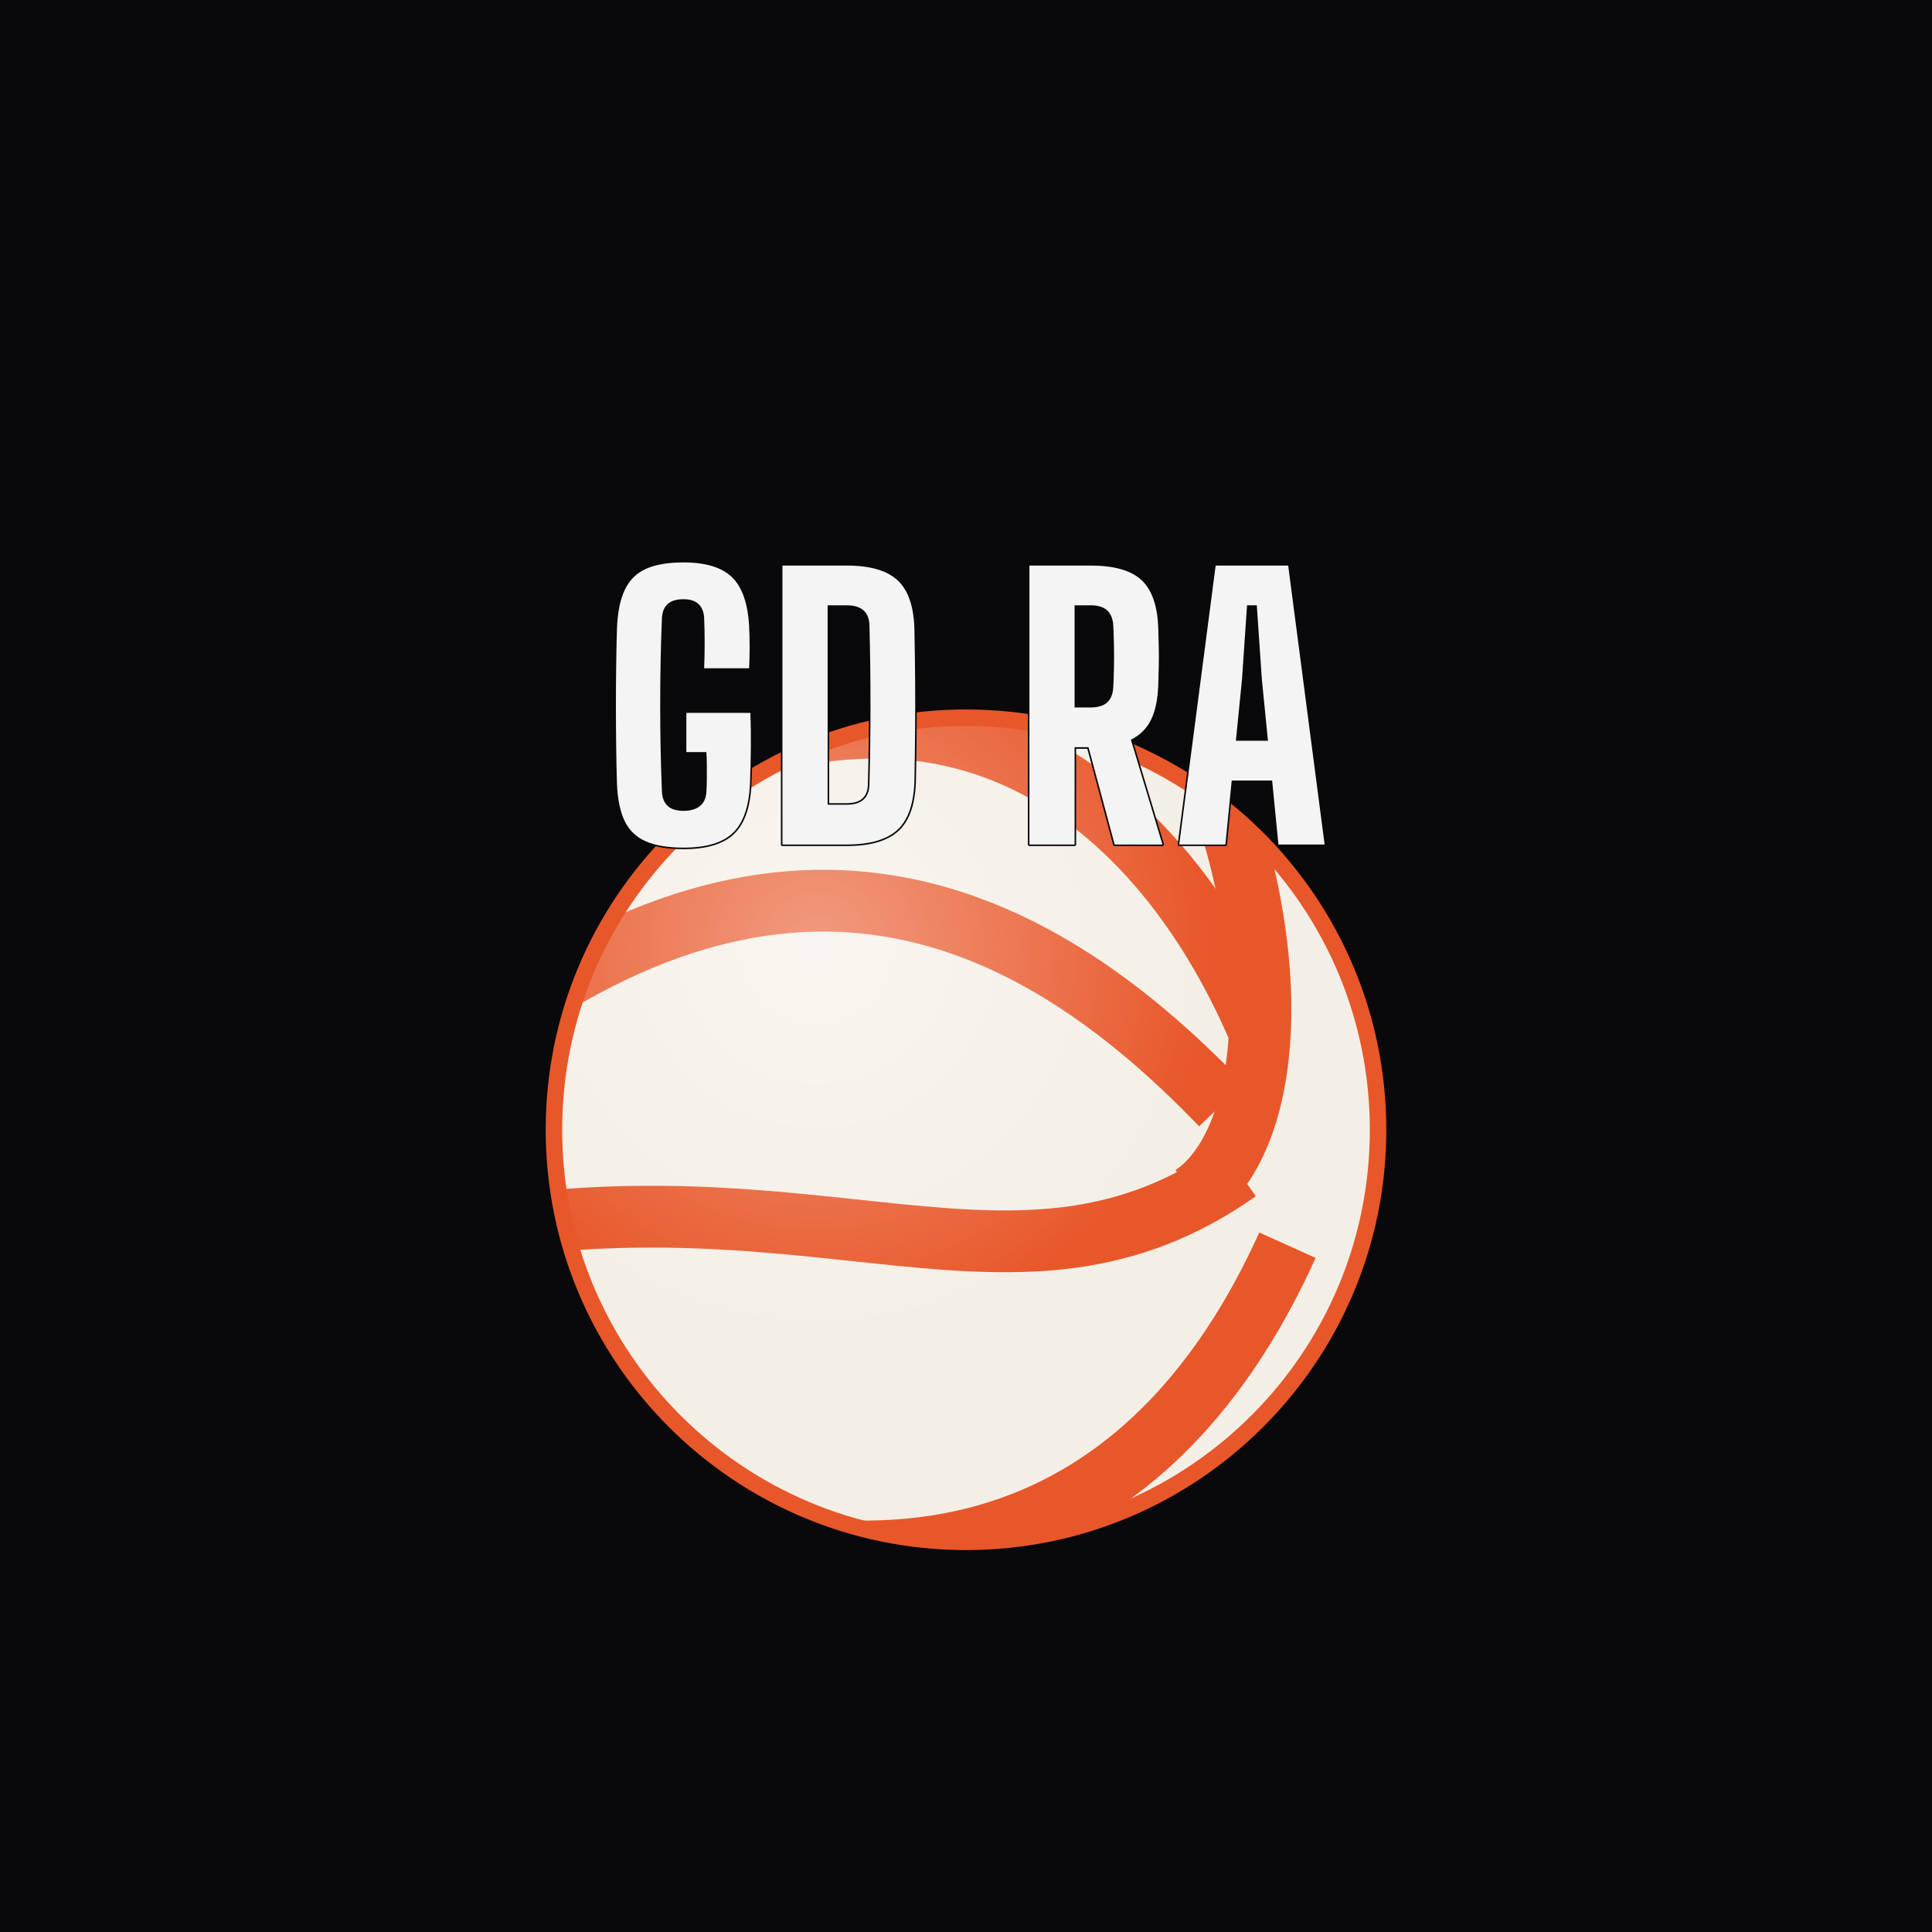
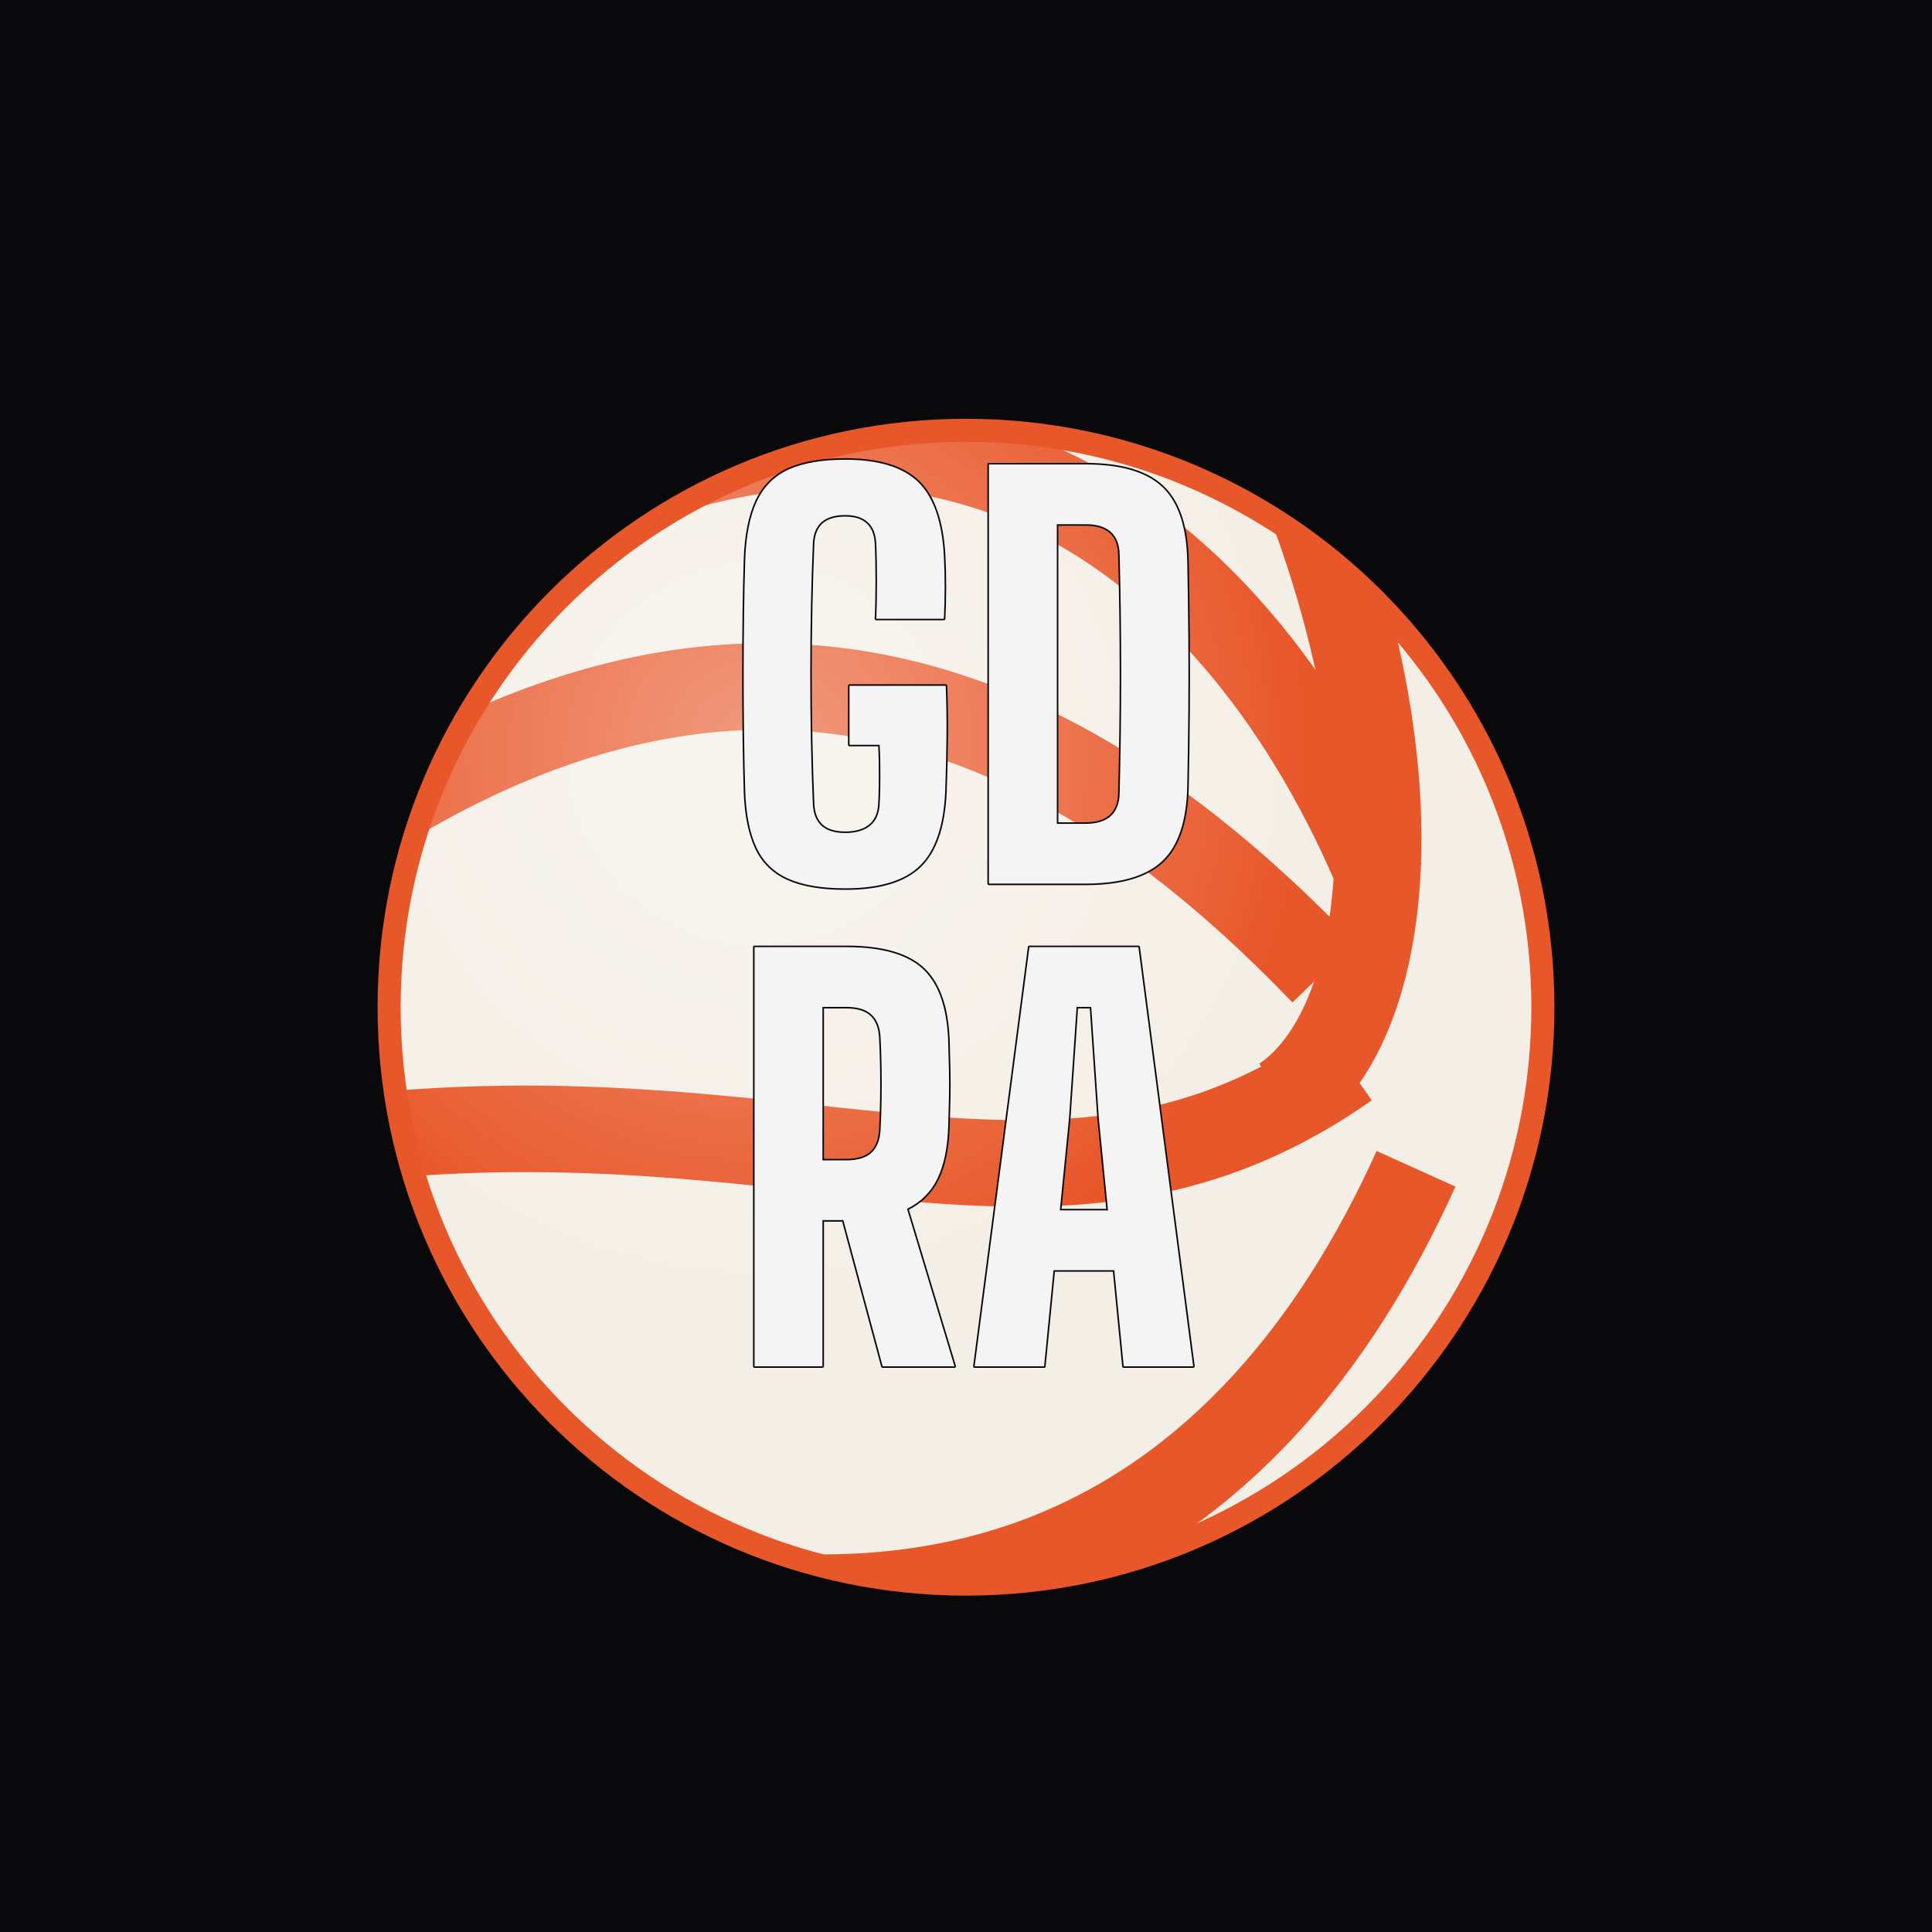
<svg xmlns="http://www.w3.org/2000/svg" viewBox="0 0 512 512" role="img" aria-label="GD RA volleyball">
  <rect width="512" height="512" fill="#09090b" />
-   <g transform="translate(256 256) scale(0.7) translate(-256 -256)">
-     <g transform="translate(256 318)">
+   <g transform="translate(256 256) scale(0.78) translate(-256 -256)">
+     <g transform="translate(256 270)">
      <clipPath id="ball">
-         <circle r="156.0" />
+         <circle r="196.0" />
      </clipPath>
      <g clip-path="url(#ball)">
-         <circle r="156.0" fill="#f4efe6" />
-         <g fill="none" stroke="#e8572a" stroke-width="23.40" stroke-linecap="butt">
-           <path d="M-195.0 -28.1 C-70.2 -127.9 23.4 -85.8 96.7 -9.4" />
-           <path d="M-132.6 -121.7 C-7.8 -195.0 74.9 -124.8 112.3 -34.3" />
-           <path d="M-199.7 40.6 C-54.6 12.5 18.7 74.9 103.0 15.6" />
-           <path d="M-163.8 127.9 C-7.8 199.7 78.0 140.4 121.7 43.7" />
-           <path d="M65.5 -195.0 C127.9 -85.8 118.6 3.1 85.8 25.0" />
-           <path d="M121.7 -132.6 C195.0 -18.7 179.4 101.4 96.7 202.8" />
+         <circle r="196.0" fill="#f4efe6" />
+         <g fill="none" stroke="#e8572a" stroke-width="29.40" stroke-linecap="butt">
+           <path d="M-245.0 -35.3 C-88.2 -160.7 29.4 -107.8 121.5 -11.8" />
+           <path d="M-166.6 -152.9 C-9.8 -245.0 94.1 -156.8 141.1 -43.1" />
+           <path d="M-250.9 51.0 C-68.6 15.7 23.5 94.1 129.4 19.6" />
+           <path d="M-205.8 160.7 C-9.8 250.9 98.0 176.4 152.9 54.9" />
+           <path d="M82.3 -245.0 C160.7 -107.8 149.0 3.9 107.8 31.4" />
+           <path d="M152.9 -166.6 C245.0 -23.5 225.4 127.4 121.5 254.8" />
        </g>
        <radialGradient id="ball-shine" cx="32%" cy="28%" r="68%">
          <stop offset="0%" stop-color="#ffffff" stop-opacity="0.4" />
          <stop offset="70%" stop-color="#ffffff" stop-opacity="0" />
        </radialGradient>
-         <circle r="156.0" fill="url(#ball-shine)" />
+         <circle r="196.0" fill="url(#ball-shine)" />
      </g>
-       <circle r="156.0" fill="none" stroke="#e8572a" stroke-width="6.24" />
+       <circle r="196.0" fill="none" stroke="#e8572a" stroke-width="7.84" />
    </g>
-     <g fill="#f4f4f5" stroke="#09090b" stroke-width="18" stroke-linejoin="round" paint-order="stroke fill">
-       <path d="M463 -18Q327 -18 244.5 19.0Q162 56 124.0 137.0Q86 218 81 349Q78 446 76.5 561.0Q75 676 75.0 795.5Q75 915 76.5 1029.0Q78 1143 81 1238Q86 1376 125.5 1460.0Q165 1544 247.0 1581.0Q329 1618 463 1618Q653 1618 740.5 1533.5Q828 1449 839 1253Q842 1199 842.0 1132.5Q842 1066 839 1011H581Q584 1074 584.0 1156.0Q584 1238 581 1300Q578 1353 548.0 1380.0Q518 1407 463 1407Q403 1407 372.5 1380.0Q342 1353 339 1300Q334 1185 331.5 1058.0Q329 931 329.0 800.5Q329 670 331.5 543.5Q334 417 339 302Q342 248 372.5 220.5Q403 193 463 193Q523 193 557.0 220.5Q591 248 594 302Q596 333 596.5 374.5Q597 416 596.5 458.0Q596 500 594 530H479V755H846Q850 668 849.0 560.5Q848 453 844 349Q835 152 746.5 67.0Q658 -18 463 -18Z" transform="translate(118.515 210) scale(0.066 -0.066)" />
-       <path d="M86 0V1600H455Q658 1600 749.0 1513.0Q840 1426 843 1226Q846 1074 847.0 937.5Q848 801 847.0 664.5Q846 528 843 376Q840 175 749.0 87.5Q658 0 454 0ZM345 228H454Q519 228 551.5 258.0Q584 288 585 345Q588 460 589.5 573.5Q591 687 591.0 801.0Q591 915 589.5 1029.0Q588 1143 585 1256Q584 1313 551.5 1342.5Q519 1372 455 1372H345Z" transform="translate(180.839 210) scale(0.066 -0.066)" />
-       <path d="M86 0V1600H437Q639 1600 728.5 1517.0Q818 1434 825 1243Q827 1179 828.0 1127.5Q829 1076 828.0 1025.5Q827 975 825 915Q821 793 784.0 716.5Q747 640 668 601L849 0H575L425 558H345V0ZM345 786H436Q501 786 532.5 815.5Q564 845 567 902Q570 958 571.0 1018.5Q572 1079 571.0 1139.5Q570 1200 567 1256Q564 1313 532.5 1342.5Q501 1372 437 1372H345Z" transform="translate(274.335 210) scale(0.066 -0.066)" />
-       <path d="M26 0 235 1600H651L860 0H595L559 367H327L291 0ZM351 595H535L500 947L471 1372H415L386 947Z" transform="translate(335.009 210) scale(0.066 -0.066)" />
+     <g fill="#f4f4f5" stroke="#09090b" stroke-width="12" stroke-linejoin="round" paint-order="stroke fill">
+       <path d="M463 -18Q327 -18 244.5 19.0Q162 56 124.0 137.0Q86 218 81 349Q78 446 76.5 561.0Q75 676 75.0 795.5Q75 915 76.5 1029.0Q78 1143 81 1238Q86 1376 125.5 1460.0Q165 1544 247.0 1581.0Q329 1618 463 1618Q653 1618 740.5 1533.5Q828 1449 839 1253Q842 1199 842.0 1132.5Q842 1066 839 1011H581Q584 1074 584.0 1156.0Q584 1238 581 1300Q578 1353 548.0 1380.0Q518 1407 463 1407Q403 1407 372.5 1380.0Q342 1353 339 1300Q334 1185 331.5 1058.0Q329 931 329.0 800.5Q329 670 331.5 543.5Q334 417 339 302Q342 248 372.5 220.5Q403 193 463 193Q523 193 557.0 220.5Q591 248 594 302Q596 333 596.5 374.5Q597 416 596.5 458.0Q596 500 594 530H479V755H846Q850 668 849.0 560.5Q848 453 844 349Q835 152 746.5 67.0Q658 -18 463 -18Z" transform="translate(173.798 228) scale(0.089 -0.089)" />
+       <path d="M86 0V1600H455Q658 1600 749.0 1513.0Q840 1426 843 1226Q846 1074 847.0 937.5Q848 801 847.0 664.5Q846 528 843 376Q840 175 749.0 87.5Q658 0 454 0ZM345 228H454Q519 228 551.5 258.0Q584 288 585 345Q588 460 589.5 573.5Q591 687 591.0 801.0Q591 915 589.5 1029.0Q588 1143 585 1256Q584 1313 551.5 1342.5Q519 1372 455 1372H345Z" transform="translate(256.144 228) scale(0.089 -0.089)" />
+       <path d="M86 0V1600H437Q639 1600 728.5 1517.0Q818 1434 825 1243Q827 1179 828.0 1127.5Q829 1076 828.0 1025.5Q827 975 825 915Q821 793 784.0 716.5Q747 640 668 601L849 0H575L425 558H345V0ZM345 786H436Q501 786 532.5 815.5Q564 845 567 902Q570 958 571.0 1018.5Q572 1079 571.0 1139.5Q570 1200 567 1256Q564 1313 532.5 1342.5Q501 1372 437 1372H345Z" transform="translate(176.512 392) scale(0.089 -0.089)" />
+       <path d="M26 0 235 1600H651L860 0H595L559 367H327L291 0ZM351 595H535L500 947L471 1372H415L386 947Z" transform="translate(256.633 392) scale(0.089 -0.089)" />
    </g>
  </g>
</svg>
